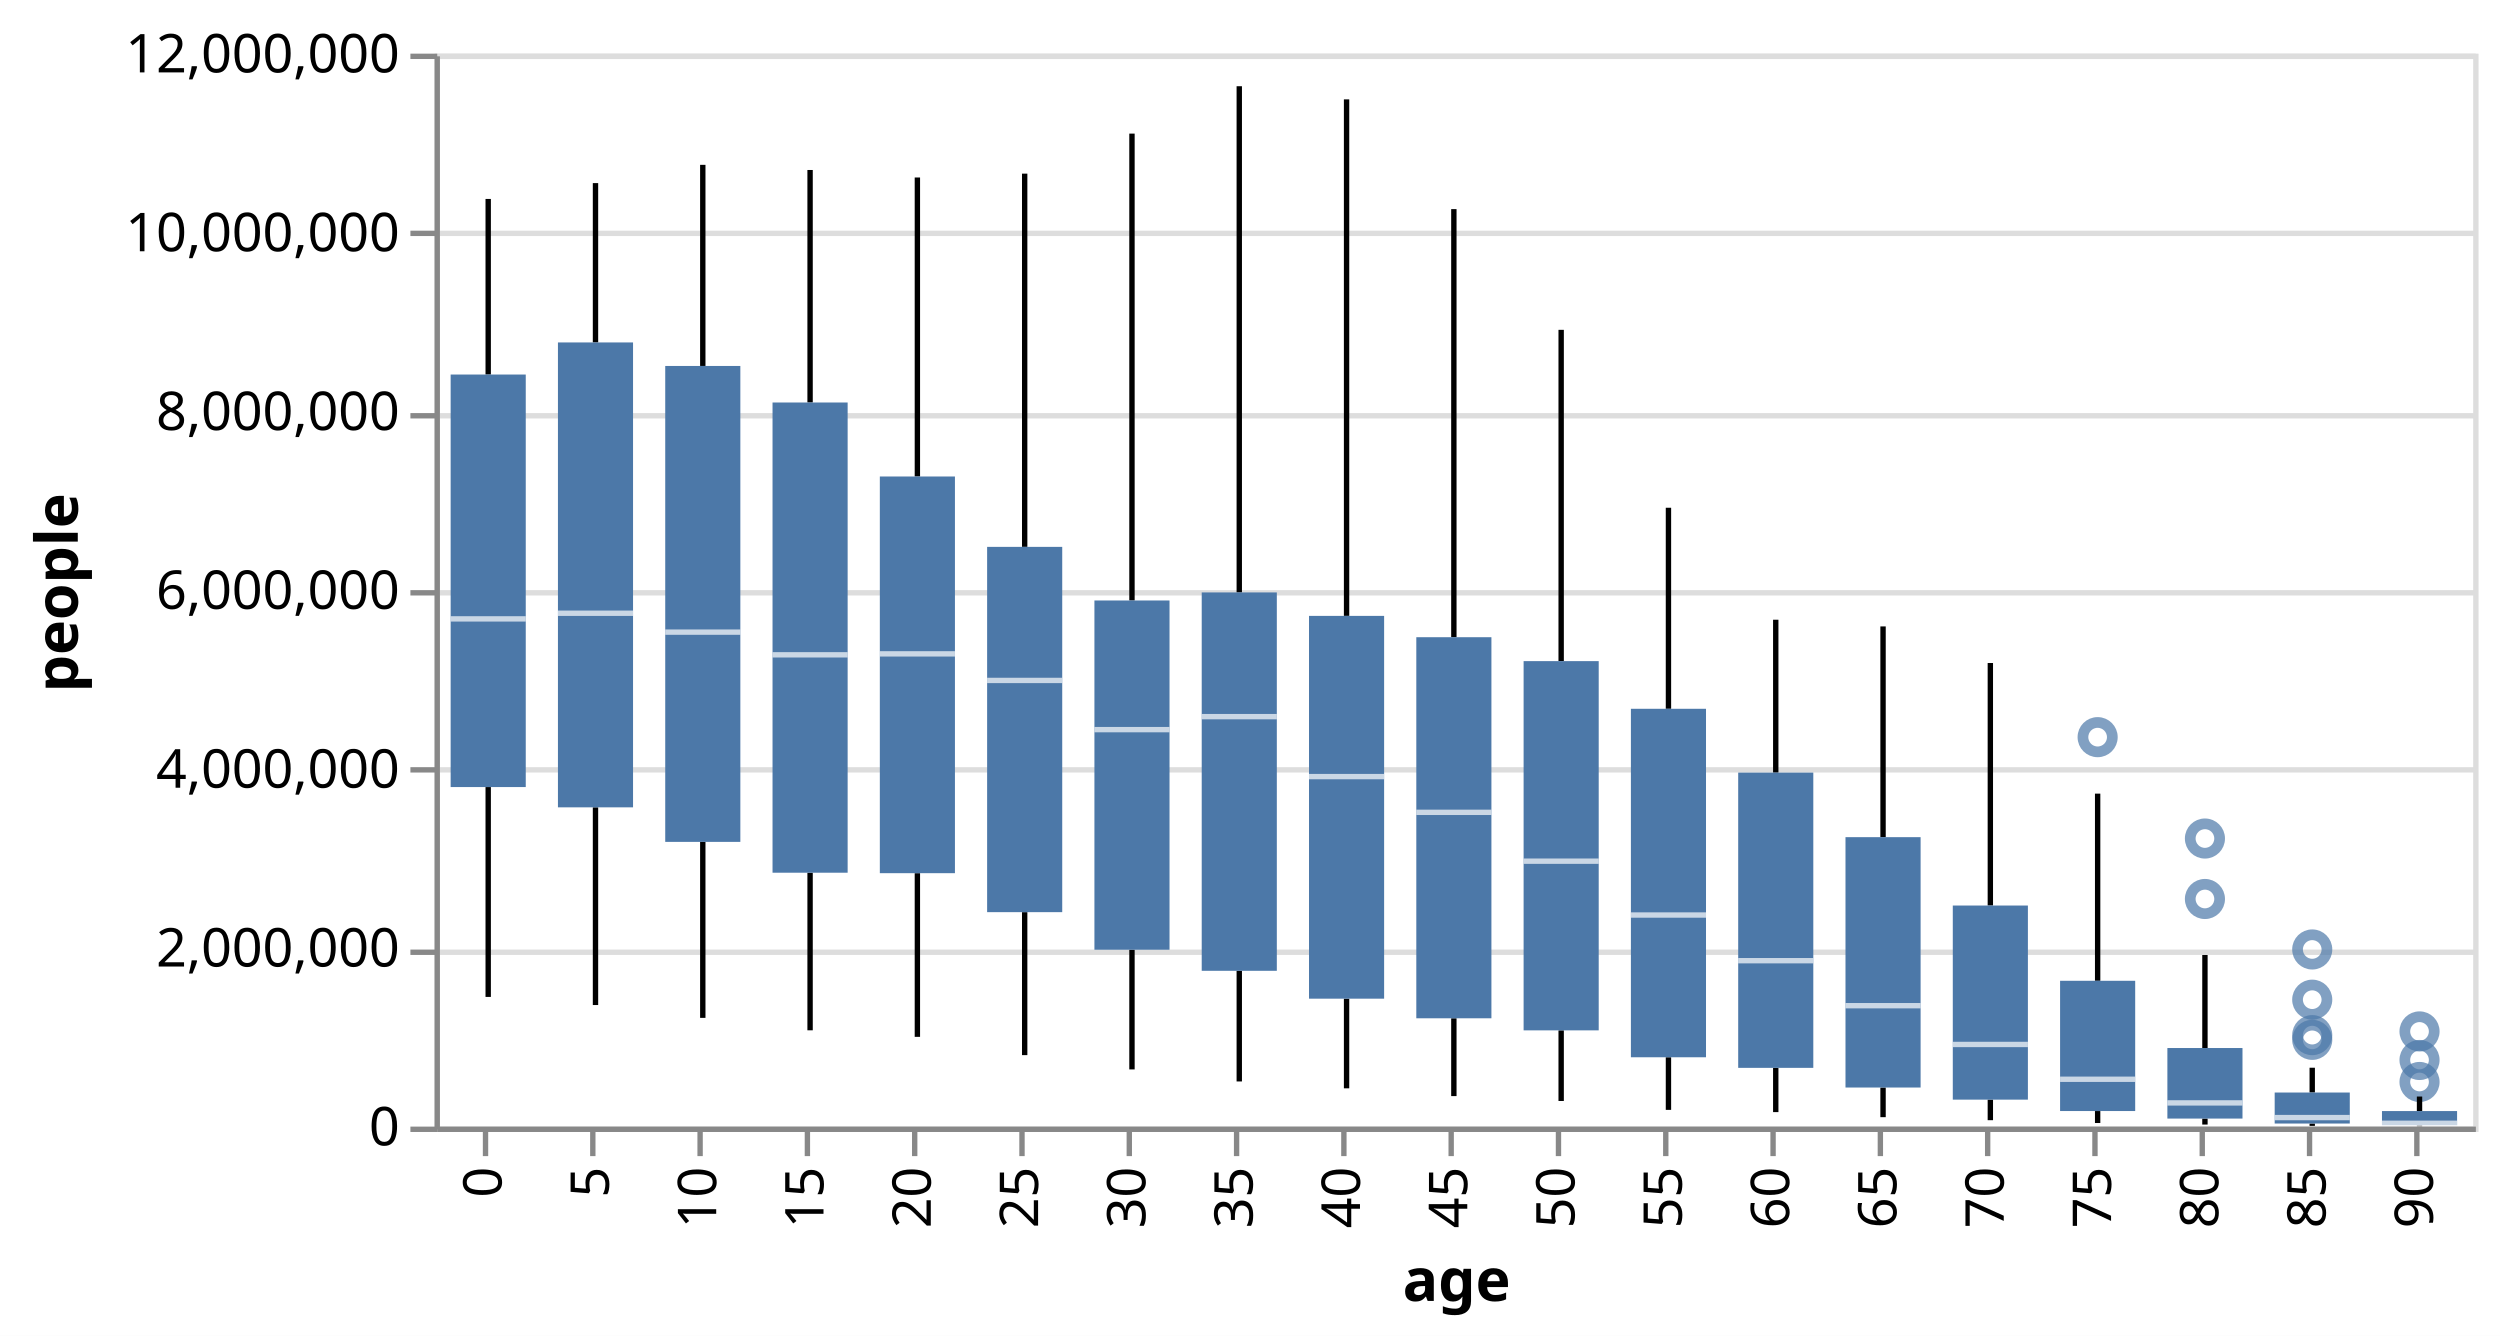
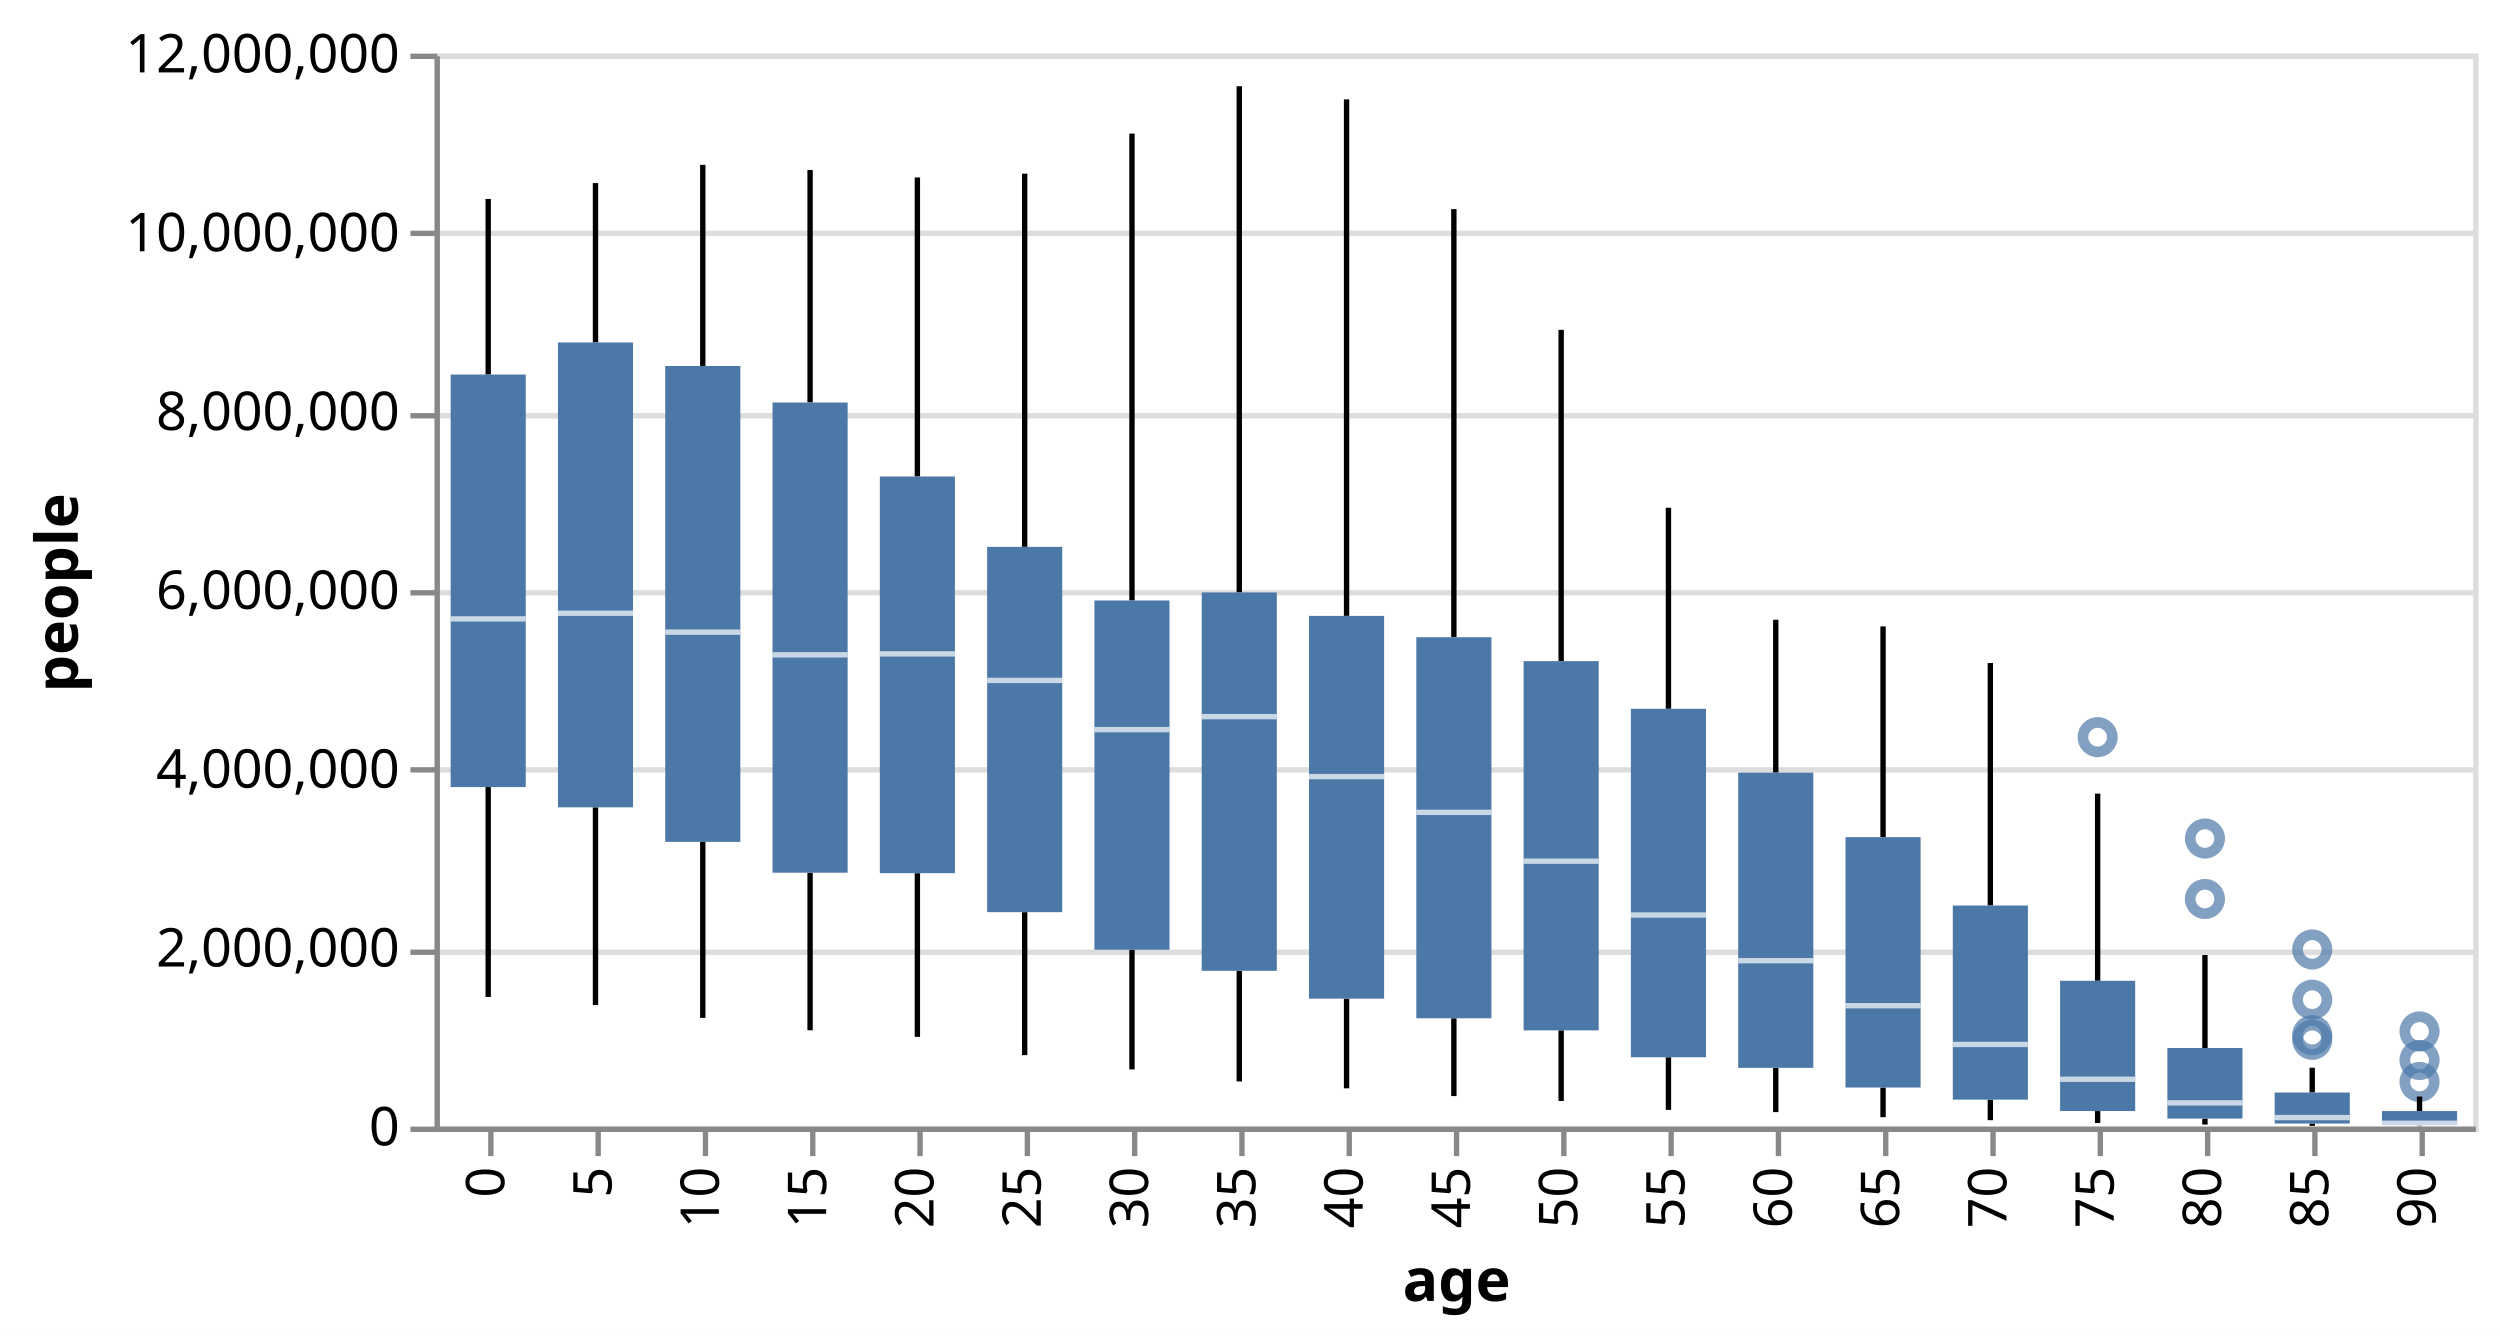
<svg xmlns="http://www.w3.org/2000/svg" class="marks" width="466" height="249" viewBox="0 0 466 249" version="1.1">
  <rect width="466" height="249" style="fill: white;" />
  <g transform="translate(81,10)">
    <g class="mark-group role-frame root">
      <g transform="translate(0,0)">
        <path class="background" d="M0.5,0.5h380v200h-380Z" style="fill: none; stroke: #ddd;" />
        <g>
          <g class="mark-group role-axis">
            <g transform="translate(0.5,0.5)">
              <path class="background" d="M0,0h0v0h0Z" style="pointer-events: none; fill: none;" />
              <g>
                <g class="mark-rule role-axis-grid" style="pointer-events: none;">
                  <line transform="translate(0,200)" x2="380" y2="0" style="fill: none; stroke: #ddd; stroke-width: 1; opacity: 1;" />
                  <line transform="translate(0,167)" x2="380" y2="0" style="fill: none; stroke: #ddd; stroke-width: 1; opacity: 1;" />
                  <line transform="translate(0,133)" x2="380" y2="0" style="fill: none; stroke: #ddd; stroke-width: 1; opacity: 1;" />
                  <line transform="translate(0,100)" x2="380" y2="0" style="fill: none; stroke: #ddd; stroke-width: 1; opacity: 1;" />
                  <line transform="translate(0,67)" x2="380" y2="0" style="fill: none; stroke: #ddd; stroke-width: 1; opacity: 1;" />
                  <line transform="translate(0,33)" x2="380" y2="0" style="fill: none; stroke: #ddd; stroke-width: 1; opacity: 1;" />
                  <line transform="translate(0,0)" x2="380" y2="0" style="fill: none; stroke: #ddd; stroke-width: 1; opacity: 1;" />
                </g>
              </g>
            </g>
          </g>
          <g class="mark-group role-axis">
            <g transform="translate(0.5,200.5)">
              <path class="background" d="M0,0h0v0h0Z" style="pointer-events: none; fill: none;" />
              <g>
                <g class="mark-rule role-axis-tick" style="pointer-events: none;">
-                   <line transform="translate(9,0)" x2="0" y2="5" style="fill: none; stroke: #888; stroke-width: 1; opacity: 1;" />
-                   <line transform="translate(29,0)" x2="0" y2="5" style="fill: none; stroke: #888; stroke-width: 1; opacity: 1;" />
-                   <line transform="translate(49,0)" x2="0" y2="5" style="fill: none; stroke: #888; stroke-width: 1; opacity: 1;" />
-                   <line transform="translate(69,0)" x2="0" y2="5" style="fill: none; stroke: #888; stroke-width: 1; opacity: 1;" />
-                   <line transform="translate(89,0)" x2="0" y2="5" style="fill: none; stroke: #888; stroke-width: 1; opacity: 1;" />
-                   <line transform="translate(109,0)" x2="0" y2="5" style="fill: none; stroke: #888; stroke-width: 1; opacity: 1;" />
-                   <line transform="translate(129,0)" x2="0" y2="5" style="fill: none; stroke: #888; stroke-width: 1; opacity: 1;" />
-                   <line transform="translate(149,0)" x2="0" y2="5" style="fill: none; stroke: #888; stroke-width: 1; opacity: 1;" />
-                   <line transform="translate(169,0)" x2="0" y2="5" style="fill: none; stroke: #888; stroke-width: 1; opacity: 1;" />
-                   <line transform="translate(189,0)" x2="0" y2="5" style="fill: none; stroke: #888; stroke-width: 1; opacity: 1;" />
-                   <line transform="translate(209,0)" x2="0" y2="5" style="fill: none; stroke: #888; stroke-width: 1; opacity: 1;" />
-                   <line transform="translate(229,0)" x2="0" y2="5" style="fill: none; stroke: #888; stroke-width: 1; opacity: 1;" />
-                   <line transform="translate(249,0)" x2="0" y2="5" style="fill: none; stroke: #888; stroke-width: 1; opacity: 1;" />
-                   <line transform="translate(269,0)" x2="0" y2="5" style="fill: none; stroke: #888; stroke-width: 1; opacity: 1;" />
-                   <line transform="translate(289,0)" x2="0" y2="5" style="fill: none; stroke: #888; stroke-width: 1; opacity: 1;" />
-                   <line transform="translate(309,0)" x2="0" y2="5" style="fill: none; stroke: #888; stroke-width: 1; opacity: 1;" />
-                   <line transform="translate(329,0)" x2="0" y2="5" style="fill: none; stroke: #888; stroke-width: 1; opacity: 1;" />
-                   <line transform="translate(349,0)" x2="0" y2="5" style="fill: none; stroke: #888; stroke-width: 1; opacity: 1;" />
-                   <line transform="translate(369,0)" x2="0" y2="5" style="fill: none; stroke: #888; stroke-width: 1; opacity: 1;" />
+                   <line transform="translate(10,0)" x2="0" y2="5" style="fill: none; stroke: #888; stroke-width: 1; opacity: 1;" />
+                   <line transform="translate(30,0)" x2="0" y2="5" style="fill: none; stroke: #888; stroke-width: 1; opacity: 1;" />
+                   <line transform="translate(50,0)" x2="0" y2="5" style="fill: none; stroke: #888; stroke-width: 1; opacity: 1;" />
+                   <line transform="translate(70,0)" x2="0" y2="5" style="fill: none; stroke: #888; stroke-width: 1; opacity: 1;" />
+                   <line transform="translate(90,0)" x2="0" y2="5" style="fill: none; stroke: #888; stroke-width: 1; opacity: 1;" />
+                   <line transform="translate(110,0)" x2="0" y2="5" style="fill: none; stroke: #888; stroke-width: 1; opacity: 1;" />
+                   <line transform="translate(130,0)" x2="0" y2="5" style="fill: none; stroke: #888; stroke-width: 1; opacity: 1;" />
+                   <line transform="translate(150,0)" x2="0" y2="5" style="fill: none; stroke: #888; stroke-width: 1; opacity: 1;" />
+                   <line transform="translate(170,0)" x2="0" y2="5" style="fill: none; stroke: #888; stroke-width: 1; opacity: 1;" />
+                   <line transform="translate(190,0)" x2="0" y2="5" style="fill: none; stroke: #888; stroke-width: 1; opacity: 1;" />
+                   <line transform="translate(210,0)" x2="0" y2="5" style="fill: none; stroke: #888; stroke-width: 1; opacity: 1;" />
+                   <line transform="translate(230,0)" x2="0" y2="5" style="fill: none; stroke: #888; stroke-width: 1; opacity: 1;" />
+                   <line transform="translate(250,0)" x2="0" y2="5" style="fill: none; stroke: #888; stroke-width: 1; opacity: 1;" />
+                   <line transform="translate(270,0)" x2="0" y2="5" style="fill: none; stroke: #888; stroke-width: 1; opacity: 1;" />
+                   <line transform="translate(290,0)" x2="0" y2="5" style="fill: none; stroke: #888; stroke-width: 1; opacity: 1;" />
+                   <line transform="translate(310,0)" x2="0" y2="5" style="fill: none; stroke: #888; stroke-width: 1; opacity: 1;" />
+                   <line transform="translate(330,0)" x2="0" y2="5" style="fill: none; stroke: #888; stroke-width: 1; opacity: 1;" />
+                   <line transform="translate(350,0)" x2="0" y2="5" style="fill: none; stroke: #888; stroke-width: 1; opacity: 1;" />
+                   <line transform="translate(370,0)" x2="0" y2="5" style="fill: none; stroke: #888; stroke-width: 1; opacity: 1;" />
                </g>
                <g class="mark-text role-axis-label" style="pointer-events: none;">
-                   <text text-anchor="end" transform="translate(9,7) rotate(270) translate(0,3)" style="font-family: sans-serif; font-size: 10px; fill: #000; opacity: 1;">0</text>
-                   <text text-anchor="end" transform="translate(29,7) rotate(270) translate(0,3)" style="font-family: sans-serif; font-size: 10px; fill: #000; opacity: 1;">5</text>
-                   <text text-anchor="end" transform="translate(49,7) rotate(270) translate(0,3)" style="font-family: sans-serif; font-size: 10px; fill: #000; opacity: 1;">10</text>
-                   <text text-anchor="end" transform="translate(69,7) rotate(270) translate(0,3)" style="font-family: sans-serif; font-size: 10px; fill: #000; opacity: 1;">15</text>
-                   <text text-anchor="end" transform="translate(89,7) rotate(270) translate(0,3)" style="font-family: sans-serif; font-size: 10px; fill: #000; opacity: 1;">20</text>
-                   <text text-anchor="end" transform="translate(109,7) rotate(270) translate(0,3)" style="font-family: sans-serif; font-size: 10px; fill: #000; opacity: 1;">25</text>
-                   <text text-anchor="end" transform="translate(129,7) rotate(270) translate(0,3)" style="font-family: sans-serif; font-size: 10px; fill: #000; opacity: 1;">30</text>
-                   <text text-anchor="end" transform="translate(149,7) rotate(270) translate(0,3)" style="font-family: sans-serif; font-size: 10px; fill: #000; opacity: 1;">35</text>
-                   <text text-anchor="end" transform="translate(169,7) rotate(270) translate(0,3)" style="font-family: sans-serif; font-size: 10px; fill: #000; opacity: 1;">40</text>
-                   <text text-anchor="end" transform="translate(189,7) rotate(270) translate(0,3)" style="font-family: sans-serif; font-size: 10px; fill: #000; opacity: 1;">45</text>
-                   <text text-anchor="end" transform="translate(209,7) rotate(270) translate(0,3)" style="font-family: sans-serif; font-size: 10px; fill: #000; opacity: 1;">50</text>
-                   <text text-anchor="end" transform="translate(229,7) rotate(270) translate(0,3)" style="font-family: sans-serif; font-size: 10px; fill: #000; opacity: 1;">55</text>
-                   <text text-anchor="end" transform="translate(249,7) rotate(270) translate(0,3)" style="font-family: sans-serif; font-size: 10px; fill: #000; opacity: 1;">60</text>
-                   <text text-anchor="end" transform="translate(269,7) rotate(270) translate(0,3)" style="font-family: sans-serif; font-size: 10px; fill: #000; opacity: 1;">65</text>
-                   <text text-anchor="end" transform="translate(289,7) rotate(270) translate(0,3)" style="font-family: sans-serif; font-size: 10px; fill: #000; opacity: 1;">70</text>
-                   <text text-anchor="end" transform="translate(309,7) rotate(270) translate(0,3)" style="font-family: sans-serif; font-size: 10px; fill: #000; opacity: 1;">75</text>
-                   <text text-anchor="end" transform="translate(329,7) rotate(270) translate(0,3)" style="font-family: sans-serif; font-size: 10px; fill: #000; opacity: 1;">80</text>
-                   <text text-anchor="end" transform="translate(349,7) rotate(270) translate(0,3)" style="font-family: sans-serif; font-size: 10px; fill: #000; opacity: 1;">85</text>
-                   <text text-anchor="end" transform="translate(369,7) rotate(270) translate(0,3)" style="font-family: sans-serif; font-size: 10px; fill: #000; opacity: 1;">90</text>
+                   <text text-anchor="end" transform="translate(9.5,7) rotate(270) translate(0,3)" style="font-family: sans-serif; font-size: 10px; fill: #000; opacity: 1;">0</text>
+                   <text text-anchor="end" transform="translate(29.5,7) rotate(270) translate(0,3)" style="font-family: sans-serif; font-size: 10px; fill: #000; opacity: 1;">5</text>
+                   <text text-anchor="end" transform="translate(49.5,7) rotate(270) translate(0,3)" style="font-family: sans-serif; font-size: 10px; fill: #000; opacity: 1;">10</text>
+                   <text text-anchor="end" transform="translate(69.5,7) rotate(270) translate(0,3)" style="font-family: sans-serif; font-size: 10px; fill: #000; opacity: 1;">15</text>
+                   <text text-anchor="end" transform="translate(89.5,7) rotate(270) translate(0,3)" style="font-family: sans-serif; font-size: 10px; fill: #000; opacity: 1;">20</text>
+                   <text text-anchor="end" transform="translate(109.5,7) rotate(270) translate(0,3)" style="font-family: sans-serif; font-size: 10px; fill: #000; opacity: 1;">25</text>
+                   <text text-anchor="end" transform="translate(129.5,7) rotate(270) translate(0,3)" style="font-family: sans-serif; font-size: 10px; fill: #000; opacity: 1;">30</text>
+                   <text text-anchor="end" transform="translate(149.5,7) rotate(270) translate(0,3)" style="font-family: sans-serif; font-size: 10px; fill: #000; opacity: 1;">35</text>
+                   <text text-anchor="end" transform="translate(169.5,7) rotate(270) translate(0,3)" style="font-family: sans-serif; font-size: 10px; fill: #000; opacity: 1;">40</text>
+                   <text text-anchor="end" transform="translate(189.5,7) rotate(270) translate(0,3)" style="font-family: sans-serif; font-size: 10px; fill: #000; opacity: 1;">45</text>
+                   <text text-anchor="end" transform="translate(209.5,7) rotate(270) translate(0,3)" style="font-family: sans-serif; font-size: 10px; fill: #000; opacity: 1;">50</text>
+                   <text text-anchor="end" transform="translate(229.5,7) rotate(270) translate(0,3)" style="font-family: sans-serif; font-size: 10px; fill: #000; opacity: 1;">55</text>
+                   <text text-anchor="end" transform="translate(249.5,7) rotate(270) translate(0,3)" style="font-family: sans-serif; font-size: 10px; fill: #000; opacity: 1;">60</text>
+                   <text text-anchor="end" transform="translate(269.5,7) rotate(270) translate(0,3)" style="font-family: sans-serif; font-size: 10px; fill: #000; opacity: 1;">65</text>
+                   <text text-anchor="end" transform="translate(289.5,7) rotate(270) translate(0,3)" style="font-family: sans-serif; font-size: 10px; fill: #000; opacity: 1;">70</text>
+                   <text text-anchor="end" transform="translate(309.5,7) rotate(270) translate(0,3)" style="font-family: sans-serif; font-size: 10px; fill: #000; opacity: 1;">75</text>
+                   <text text-anchor="end" transform="translate(329.5,7) rotate(270) translate(0,3)" style="font-family: sans-serif; font-size: 10px; fill: #000; opacity: 1;">80</text>
+                   <text text-anchor="end" transform="translate(349.5,7) rotate(270) translate(0,3)" style="font-family: sans-serif; font-size: 10px; fill: #000; opacity: 1;">85</text>
+                   <text text-anchor="end" transform="translate(369.5,7) rotate(270) translate(0,3)" style="font-family: sans-serif; font-size: 10px; fill: #000; opacity: 1;">90</text>
                </g>
                <g class="mark-rule role-axis-domain" style="pointer-events: none;">
                  <line transform="translate(0,0)" x2="380" y2="0" style="fill: none; stroke: #888; stroke-width: 1; opacity: 1;" />
                </g>
                <g class="mark-text role-axis-title" style="pointer-events: none;">
                  <text text-anchor="middle" transform="translate(190,32)" style="font-family: sans-serif; font-size: 11px; font-weight: bold; fill: #000; opacity: 1;">age</text>
                </g>
              </g>
            </g>
          </g>
          <g class="mark-group role-axis">
            <g transform="translate(0.5,0.5)">
              <path class="background" d="M0,0h0v0h0Z" style="pointer-events: none; fill: none;" />
              <g>
                <g class="mark-rule role-axis-tick" style="pointer-events: none;">
                  <line transform="translate(0,200)" x2="-5" y2="0" style="fill: none; stroke: #888; stroke-width: 1; opacity: 1;" />
                  <line transform="translate(0,167)" x2="-5" y2="0" style="fill: none; stroke: #888; stroke-width: 1; opacity: 1;" />
                  <line transform="translate(0,133)" x2="-5" y2="0" style="fill: none; stroke: #888; stroke-width: 1; opacity: 1;" />
                  <line transform="translate(0,100)" x2="-5" y2="0" style="fill: none; stroke: #888; stroke-width: 1; opacity: 1;" />
                  <line transform="translate(0,67)" x2="-5" y2="0" style="fill: none; stroke: #888; stroke-width: 1; opacity: 1;" />
                  <line transform="translate(0,33)" x2="-5" y2="0" style="fill: none; stroke: #888; stroke-width: 1; opacity: 1;" />
                  <line transform="translate(0,0)" x2="-5" y2="0" style="fill: none; stroke: #888; stroke-width: 1; opacity: 1;" />
                </g>
                <g class="mark-text role-axis-label" style="pointer-events: none;">
                  <text text-anchor="end" transform="translate(-7,203)" style="font-family: sans-serif; font-size: 10px; fill: #000; opacity: 1;">0</text>
                  <text text-anchor="end" transform="translate(-7,169.6667)" style="font-family: sans-serif; font-size: 10px; fill: #000; opacity: 1;">2,000,000</text>
                  <text text-anchor="end" transform="translate(-7,136.3333)" style="font-family: sans-serif; font-size: 10px; fill: #000; opacity: 1;">4,000,000</text>
                  <text text-anchor="end" transform="translate(-7,103)" style="font-family: sans-serif; font-size: 10px; fill: #000; opacity: 1;">6,000,000</text>
                  <text text-anchor="end" transform="translate(-7,69.66667)" style="font-family: sans-serif; font-size: 10px; fill: #000; opacity: 1;">8,000,000</text>
                  <text text-anchor="end" transform="translate(-7,36.33333)" style="font-family: sans-serif; font-size: 10px; fill: #000; opacity: 1;">10,000,000</text>
                  <text text-anchor="end" transform="translate(-7,3)" style="font-family: sans-serif; font-size: 10px; fill: #000; opacity: 1;">12,000,000</text>
                </g>
                <g class="mark-rule role-axis-domain" style="pointer-events: none;">
                  <line transform="translate(0,200)" x2="0" y2="-200" style="fill: none; stroke: #888; stroke-width: 1; opacity: 1;" />
                </g>
                <g class="mark-text role-axis-title" style="pointer-events: none;">
                  <text text-anchor="middle" transform="translate(-65,100) rotate(-90) translate(0,-2)" style="font-family: sans-serif; font-size: 11px; font-weight: bold; fill: #000; opacity: 1;">people</text>
                </g>
              </g>
            </g>
          </g>
          <g class="mark-symbol role-mark layer_0_layer_0_marks">
            <path transform="translate(350,182.9481)" d="M2.739,0A2.739,2.739,0,1,1,-2.739,0A2.739,2.739,0,1,1,2.739,0" style="fill: none; stroke: #4c78a8; stroke-width: 2; opacity: 0.7;" />
            <path transform="translate(370,191.6826)" d="M2.739,0A2.739,2.739,0,1,1,-2.739,0A2.739,2.739,0,1,1,2.739,0" style="fill: none; stroke: #4c78a8; stroke-width: 2; opacity: 0.7;" />
            <path transform="translate(330,157.5712)" d="M2.739,0A2.739,2.739,0,1,1,-2.739,0A2.739,2.739,0,1,1,2.739,0" style="fill: none; stroke: #4c78a8; stroke-width: 2; opacity: 0.7;" />
            <path transform="translate(350,176.3418)" d="M2.739,0A2.739,2.739,0,1,1,-2.739,0A2.739,2.739,0,1,1,2.739,0" style="fill: none; stroke: #4c78a8; stroke-width: 2; opacity: 0.7;" />
            <path transform="translate(370,187.5809)" d="M2.739,0A2.739,2.739,0,1,1,-2.739,0A2.739,2.739,0,1,1,2.739,0" style="fill: none; stroke: #4c78a8; stroke-width: 2; opacity: 0.7;" />
            <path transform="translate(310,127.4059)" d="M2.739,0A2.739,2.739,0,1,1,-2.739,0A2.739,2.739,0,1,1,2.739,0" style="fill: none; stroke: #4c78a8; stroke-width: 2; opacity: 0.7;" />
            <path transform="translate(330,146.3017)" d="M2.739,0A2.739,2.739,0,1,1,-2.739,0A2.739,2.739,0,1,1,2.739,0" style="fill: none; stroke: #4c78a8; stroke-width: 2; opacity: 0.7;" />
            <path transform="translate(350,183.8274)" d="M2.739,0A2.739,2.739,0,1,1,-2.739,0A2.739,2.739,0,1,1,2.739,0" style="fill: none; stroke: #4c78a8; stroke-width: 2; opacity: 0.7;" />
            <path transform="translate(350,166.9807)" d="M2.739,0A2.739,2.739,0,1,1,-2.739,0A2.739,2.739,0,1,1,2.739,0" style="fill: none; stroke: #4c78a8; stroke-width: 2; opacity: 0.7;" />
            <path transform="translate(370,182.257)" d="M2.739,0A2.739,2.739,0,1,1,-2.739,0A2.739,2.739,0,1,1,2.739,0" style="fill: none; stroke: #4c78a8; stroke-width: 2; opacity: 0.7;" />
          </g>
          <g class="mark-rule role-mark layer_0_layer_1_layer_0_marks">
            <line transform="translate(10,175.8271)" x2="0" y2="-39.119" style="fill: none; stroke: black;" />
            <line transform="translate(30,177.3389)" x2="0" y2="-36.851" style="fill: none; stroke: black;" />
            <line transform="translate(50,179.7314)" x2="0" y2="-32.804" style="fill: none; stroke: black;" />
            <line transform="translate(70,182.0478)" x2="0" y2="-29.374" style="fill: none; stroke: black;" />
            <line transform="translate(90,183.2693)" x2="0" y2="-30.508" style="fill: none; stroke: black;" />
            <line transform="translate(110,186.6753)" x2="0" y2="-26.651" style="fill: none; stroke: black;" />
            <line transform="translate(130,189.3394)" x2="0" y2="-22.308" style="fill: none; stroke: black;" />
            <line transform="translate(150,191.5831)" x2="0" y2="-20.625" style="fill: none; stroke: black;" />
            <line transform="translate(170,192.8636)" x2="0" y2="-16.711" style="fill: none; stroke: black;" />
            <line transform="translate(190,194.3124)" x2="0" y2="-14.504" style="fill: none; stroke: black;" />
            <line transform="translate(210,195.2237)" x2="0" y2="-13.163" style="fill: none; stroke: black;" />
            <line transform="translate(230,196.8799)" x2="0" y2="-9.805" style="fill: none; stroke: black;" />
            <line transform="translate(250,197.2961)" x2="0" y2="-8.248" style="fill: none; stroke: black;" />
            <line transform="translate(270,198.2411)" x2="0" y2="-5.526" style="fill: none; stroke: black;" />
            <line transform="translate(290,198.804)" x2="0" y2="-3.83" style="fill: none; stroke: black;" />
            <line transform="translate(310,199.3295)" x2="0" y2="-2.231" style="fill: none; stroke: black;" />
            <line transform="translate(330,199.6175)" x2="0" y2="-1.115" style="fill: none; stroke: black;" />
            <line transform="translate(350,199.8636)" x2="0" y2="-0.437" style="fill: none; stroke: black;" />
            <line transform="translate(370,199.9124)" x2="0" y2="-0.166" style="fill: none; stroke: black;" />
          </g>
          <g class="mark-rule role-mark layer_0_layer_1_layer_1_marks">
            <line transform="translate(10,59.81256)" x2="0" y2="-32.729" style="fill: none; stroke: black;" />
            <line transform="translate(30,53.83085)" x2="0" y2="-29.7" style="fill: none; stroke: black;" />
            <line transform="translate(50,58.21507)" x2="0" y2="-37.488" style="fill: none; stroke: black;" />
            <line transform="translate(70,65.02552)" x2="0" y2="-43.34" style="fill: none; stroke: black;" />
            <line transform="translate(90,78.8183)" x2="0" y2="-55.734" style="fill: none; stroke: black;" />
            <line transform="translate(110,91.93652)" x2="0" y2="-69.57" style="fill: none; stroke: black;" />
            <line transform="translate(130,101.9293)" x2="0" y2="-87.025" style="fill: none; stroke: black;" />
            <line transform="translate(150,100.4283)" x2="0" y2="-94.356" style="fill: none; stroke: black;" />
            <line transform="translate(170,104.801)" x2="0" y2="-96.277" style="fill: none; stroke: black;" />
            <line transform="translate(190,108.7761)" x2="0" y2="-79.797" style="fill: none; stroke: black;" />
            <line transform="translate(210,113.2343)" x2="0" y2="-61.753" style="fill: none; stroke: black;" />
            <line transform="translate(230,122.1183)" x2="0" y2="-37.473" style="fill: none; stroke: black;" />
            <line transform="translate(250,134.0135)" x2="0" y2="-28.496" style="fill: none; stroke: black;" />
            <line transform="translate(270,146.0471)" x2="0" y2="-39.282" style="fill: none; stroke: black;" />
            <line transform="translate(290,158.7906)" x2="0" y2="-45.205" style="fill: none; stroke: black;" />
            <line transform="translate(310,172.8192)" x2="0" y2="-34.886" style="fill: none; stroke: black;" />
            <line transform="translate(330,185.3524)" x2="0" y2="-17.341" style="fill: none; stroke: black;" />
            <line transform="translate(350,193.6465)" x2="0" y2="-4.622" style="fill: none; stroke: black;" />
            <line transform="translate(370,197.103)" x2="0" y2="-2.708" style="fill: none; stroke: black;" />
          </g>
          <g class="mark-rect role-mark layer_1_layer_0_marks">
            <path d="M3,59.813h14v76.895h-14Z" style="fill: #4c78a8;" />
            <path d="M23,53.831h14v86.657h-14Z" style="fill: #4c78a8;" />
            <path d="M43,58.215h14v88.712h-14Z" style="fill: #4c78a8;" />
            <path d="M63,65.026h14v87.648h-14Z" style="fill: #4c78a8;" />
            <path d="M83,78.818h14v73.943h-14Z" style="fill: #4c78a8;" />
            <path d="M103,91.937h14v68.088h-14Z" style="fill: #4c78a8;" />
            <path d="M123,101.929h14v65.102h-14Z" style="fill: #4c78a8;" />
            <path d="M143,100.428h14v70.53h-14Z" style="fill: #4c78a8;" />
            <path d="M163,104.801h14v71.352h-14Z" style="fill: #4c78a8;" />
            <path d="M183,108.776h14v71.032h-14Z" style="fill: #4c78a8;" />
            <path d="M203,113.234h14v68.826h-14Z" style="fill: #4c78a8;" />
            <path d="M223,122.118h14v64.956h-14Z" style="fill: #4c78a8;" />
            <path d="M243,134.013h14v55.035h-14Z" style="fill: #4c78a8;" />
            <path d="M263,146.047h14v46.668h-14Z" style="fill: #4c78a8;" />
            <path d="M283,158.791h14v36.183h-14Z" style="fill: #4c78a8;" />
            <path d="M303,172.819h14v24.279h-14Z" style="fill: #4c78a8;" />
            <path d="M323,185.352h14v13.15h-14Z" style="fill: #4c78a8;" />
            <path d="M343,193.647h14v5.78h-14Z" style="fill: #4c78a8;" />
            <path d="M363,197.103h14v2.643h-14Z" style="fill: #4c78a8;" />
          </g>
          <g class="mark-rect role-mark layer_1_layer_1_marks">
            <path d="M3,104.86h14v1h-14Z" style="fill: white; opacity: 0.7;" />
            <path d="M23,103.809h14v1h-14Z" style="fill: white; opacity: 0.7;" />
            <path d="M43,107.329h14v1h-14Z" style="fill: white; opacity: 0.7;" />
            <path d="M63,111.559h14v1h-14Z" style="fill: white; opacity: 0.7;" />
            <path d="M83,111.38h14v1h-14Z" style="fill: white; opacity: 0.7;" />
            <path d="M103,116.333h14v1h-14Z" style="fill: white; opacity: 0.7;" />
            <path d="M123,125.503h14v1h-14Z" style="fill: white; opacity: 0.7;" />
            <path d="M143,123.081h14v1h-14Z" style="fill: white; opacity: 0.7;" />
            <path d="M163,134.257h14v1h-14Z" style="fill: white; opacity: 0.7;" />
            <path d="M183,140.919h14v1h-14Z" style="fill: white; opacity: 0.7;" />
            <path d="M203,150.023h14v1h-14Z" style="fill: white; opacity: 0.7;" />
            <path d="M223,160.061h14v1h-14Z" style="fill: white; opacity: 0.7;" />
            <path d="M243,168.574h14v1h-14Z" style="fill: white; opacity: 0.7;" />
            <path d="M263,176.962h14v1h-14Z" style="fill: white; opacity: 0.7;" />
            <path d="M283,184.187h14v1h-14Z" style="fill: white; opacity: 0.7;" />
            <path d="M303,190.674h14v1h-14Z" style="fill: white; opacity: 0.7;" />
            <path d="M323,195.081h14v1h-14Z" style="fill: white; opacity: 0.7;" />
            <path d="M343,197.816h14v1h-14Z" style="fill: white; opacity: 0.7;" />
            <path d="M363,198.88h14v1h-14Z" style="fill: white; opacity: 0.7;" />
          </g>
        </g>
      </g>
    </g>
  </g>
</svg>
